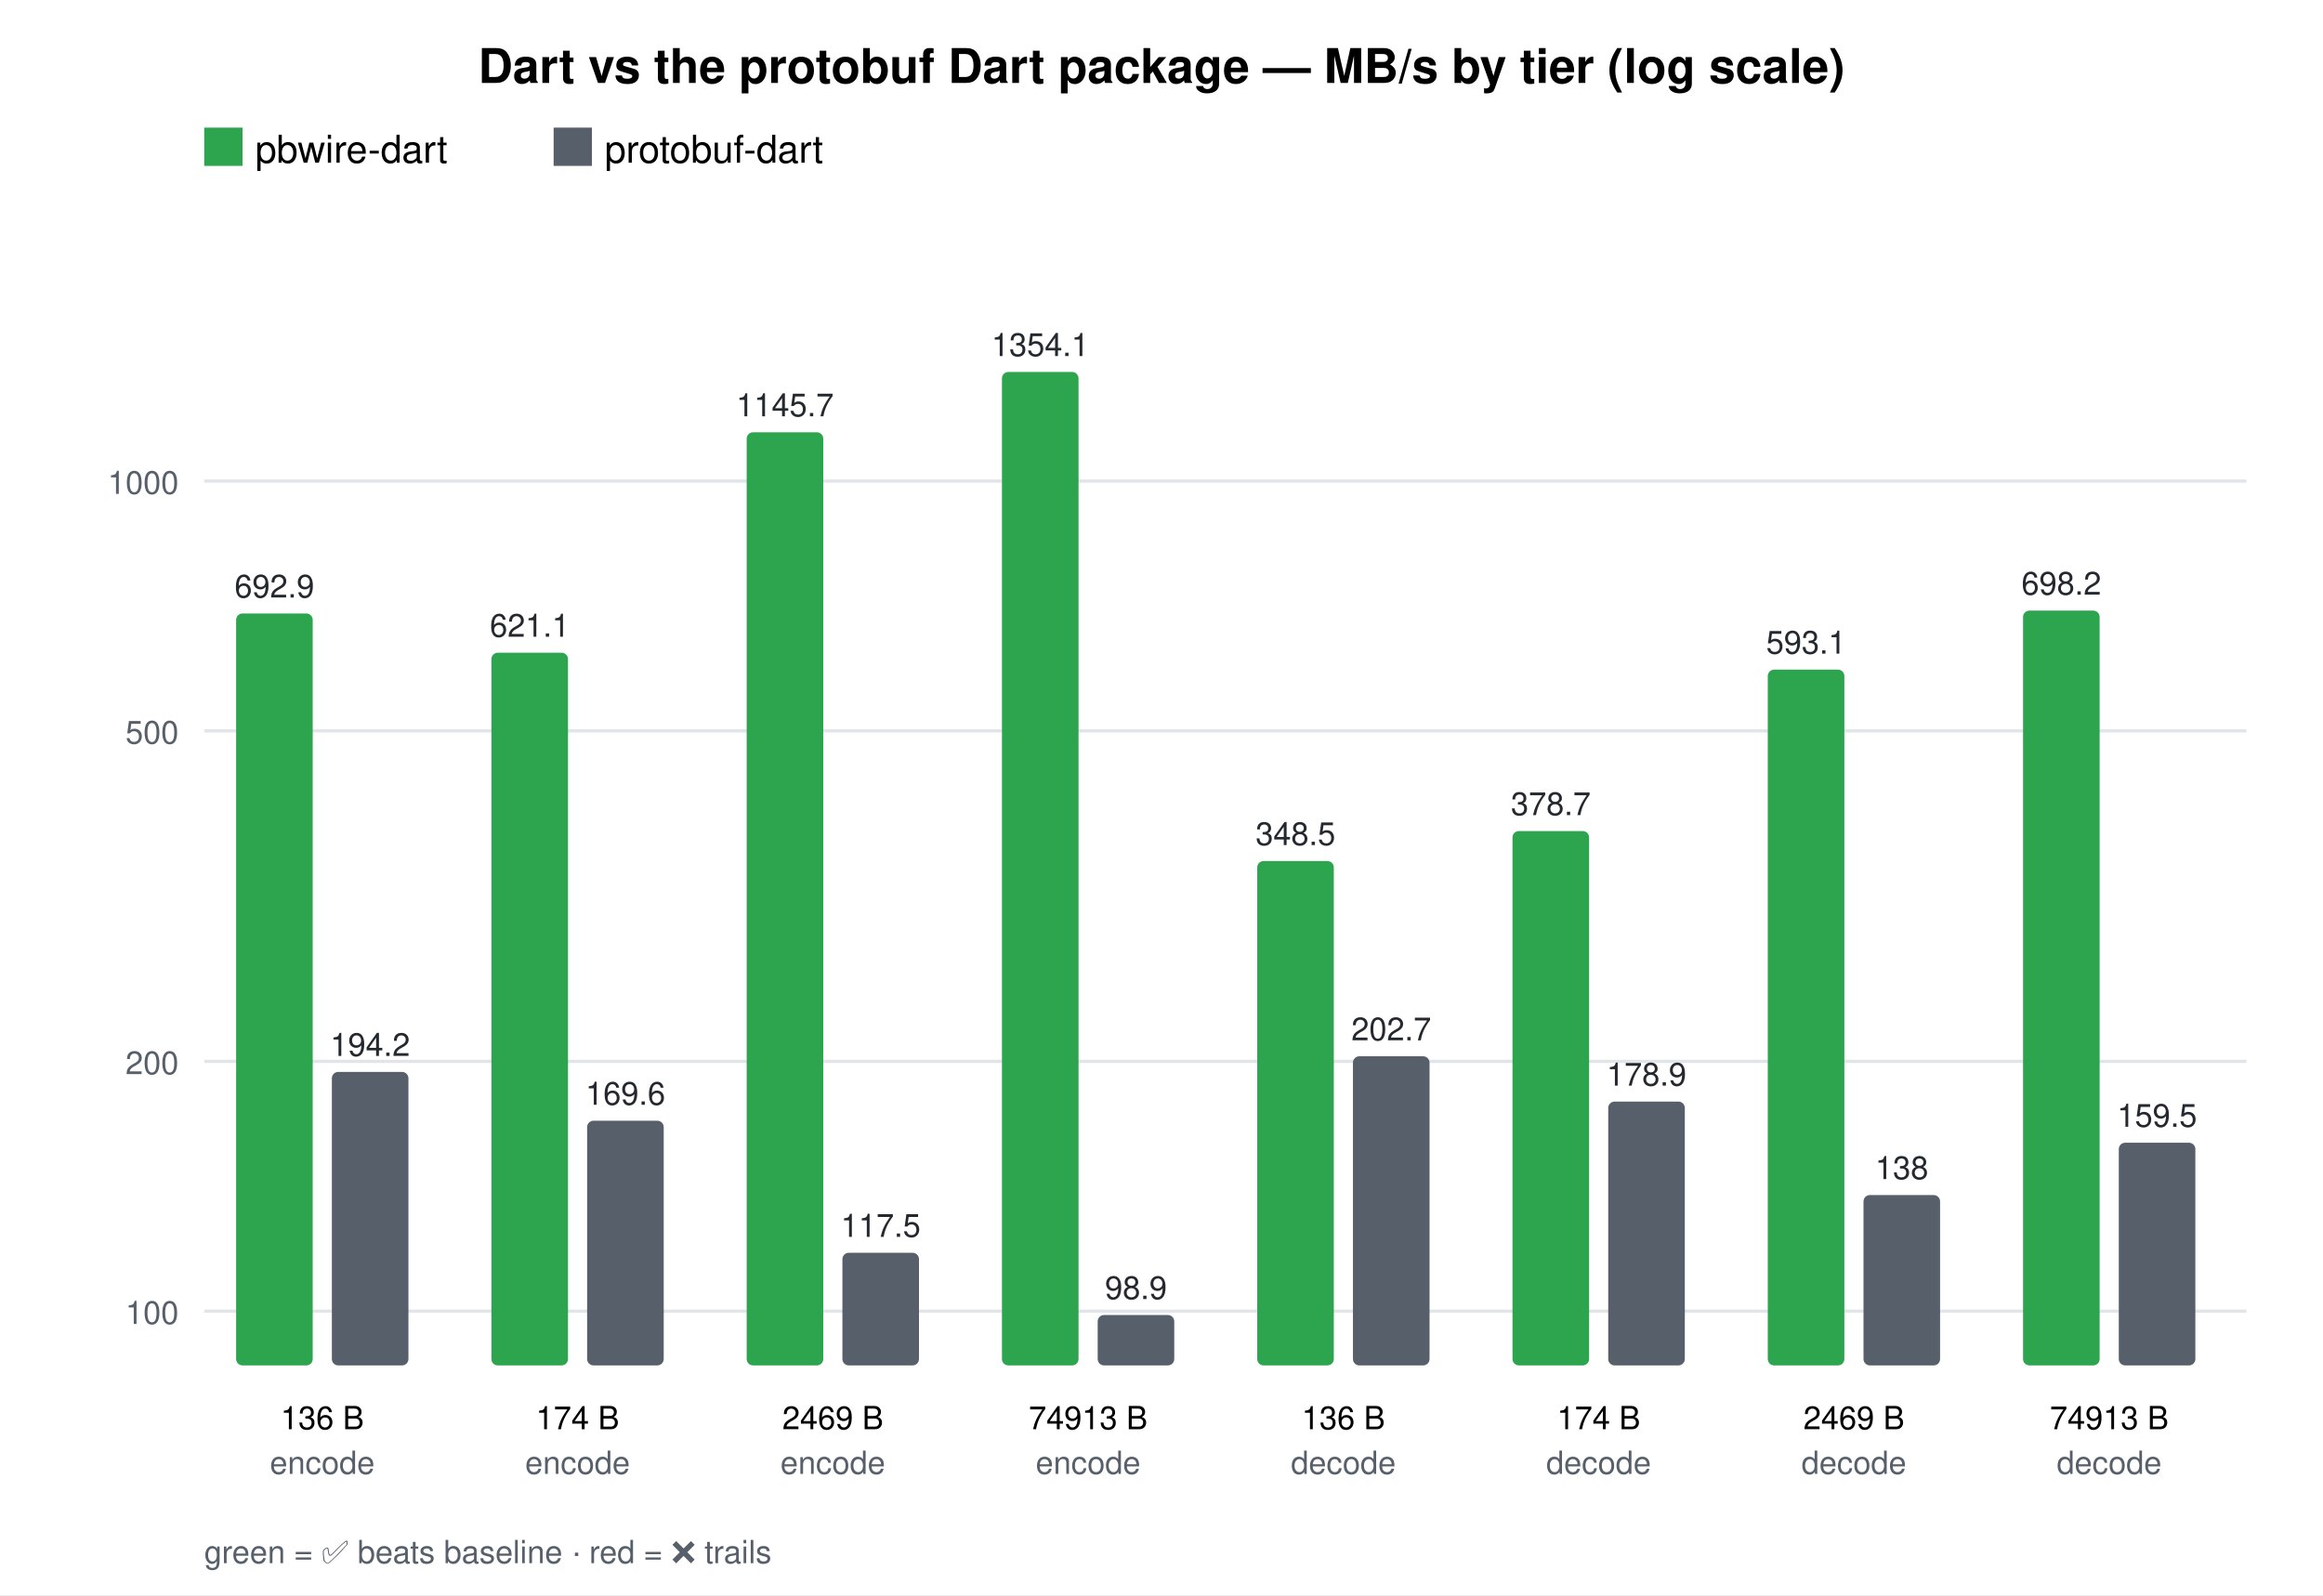
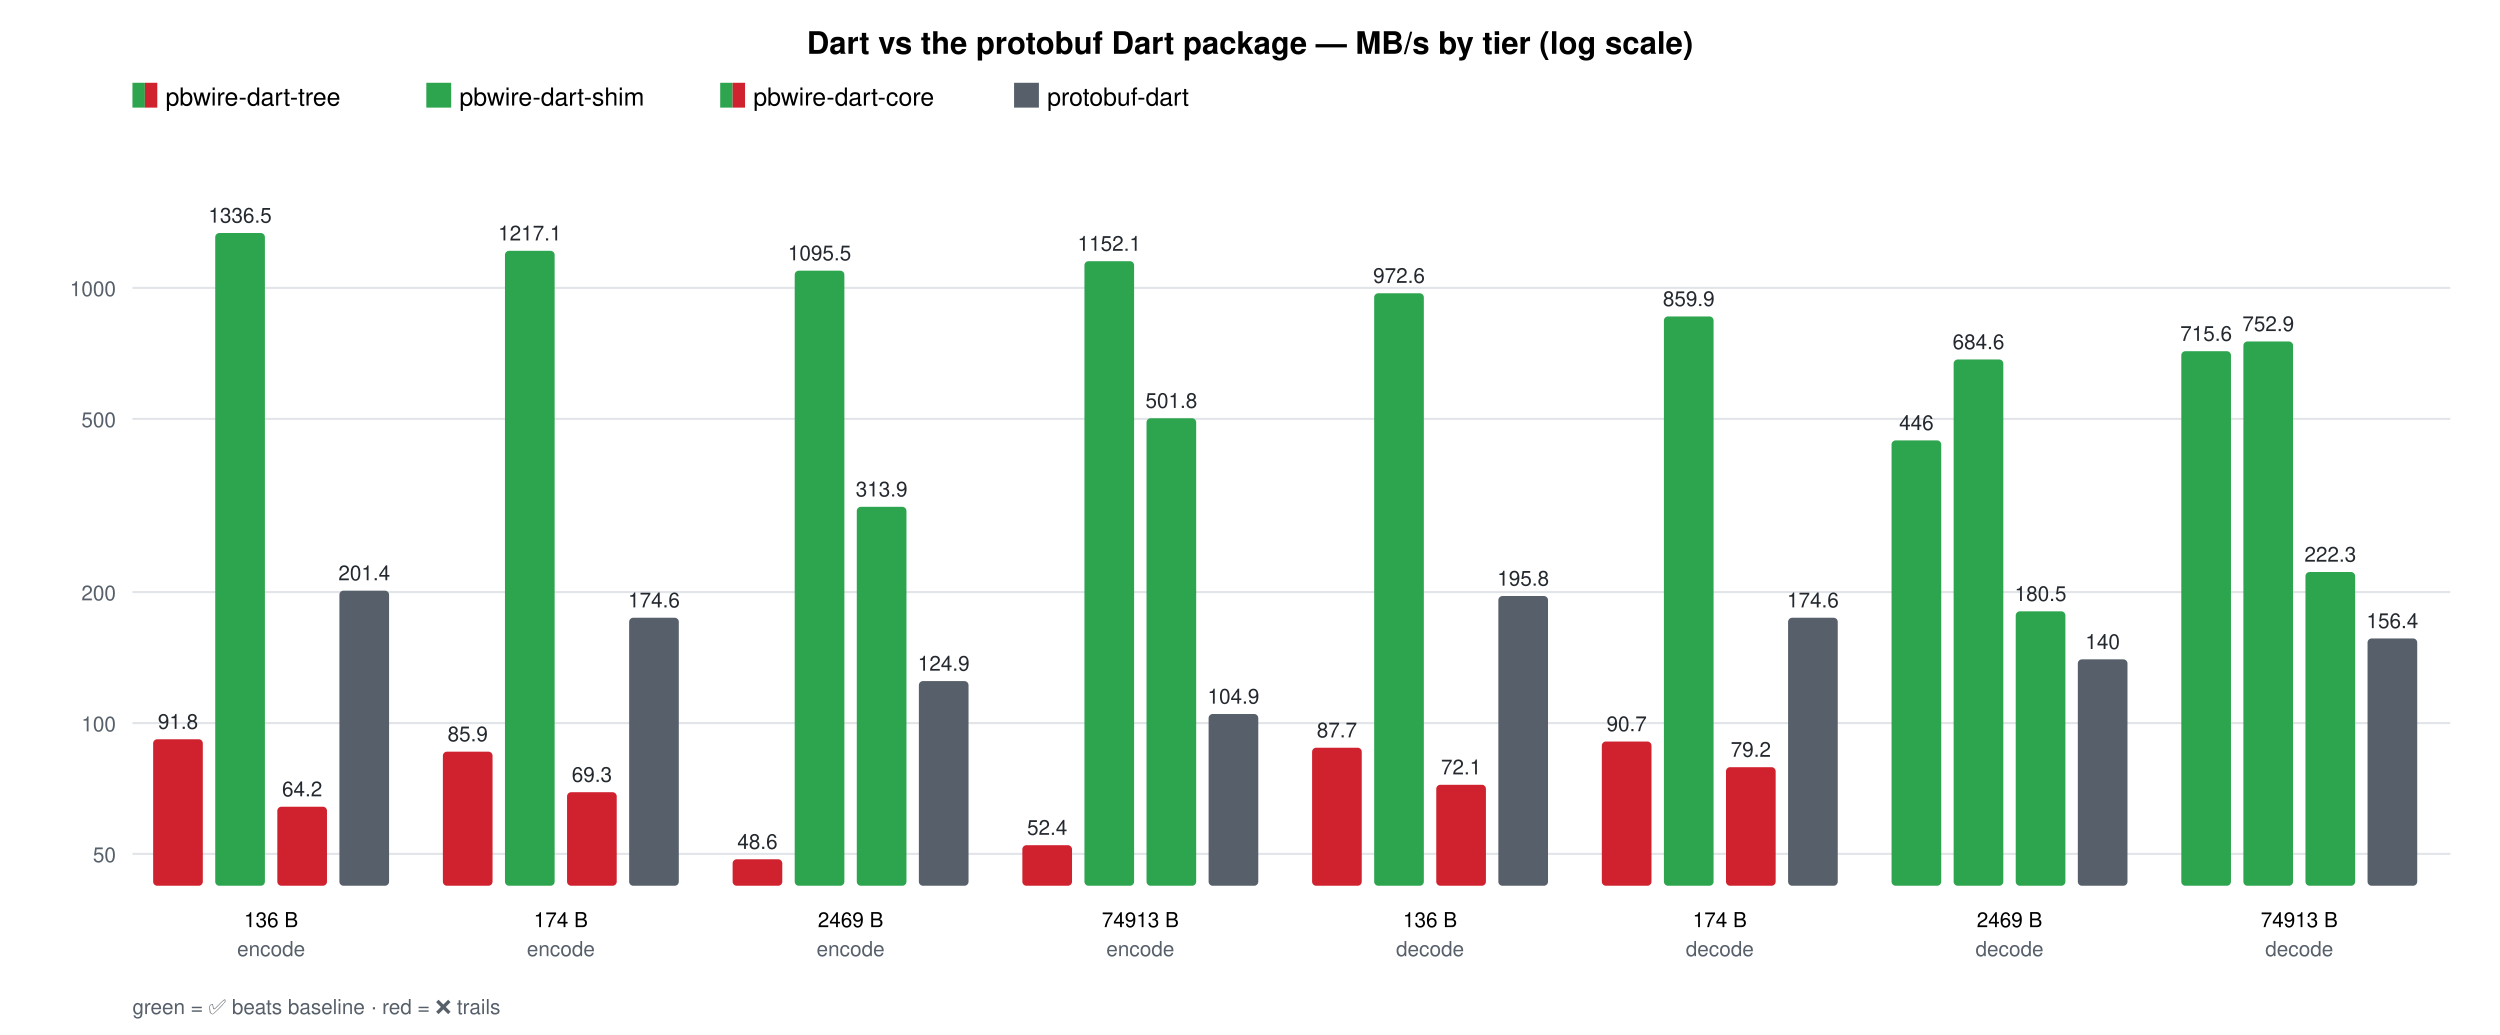
- <svg xmlns="http://www.w3.org/2000/svg" width="728" height="500" font-family="Helvetica, Arial, sans-serif">
-   <rect width="728" height="500" fill="#ffffff" />
-   <text x="364.0" y="26" text-anchor="middle" font-size="15" font-weight="bold">Dart vs the protobuf Dart package — MB/s by tier (log scale)</text>
-   <rect x="64" y="40" width="12" height="12" fill="#2da44e" />
-   <text x="80" y="51" font-size="12">pbwire-dart</text>
-   <rect x="173.5" y="40" width="12" height="12" fill="#57606a" />
-   <text x="189.5" y="51" font-size="12">protobuf-dart</text>
-   <line x1="64" y1="411.0" x2="704" y2="411.0" stroke="#e1e4e8" />
-   <text x="56" y="415.0" text-anchor="end" font-size="10" fill="#57606a">100</text>
-   <line x1="64" y1="332.7" x2="704" y2="332.7" stroke="#e1e4e8" />
-   <text x="56" y="336.7" text-anchor="end" font-size="10" fill="#57606a">200</text>
-   <line x1="64" y1="229.1" x2="704" y2="229.1" stroke="#e1e4e8" />
-   <text x="56" y="233.1" text-anchor="end" font-size="10" fill="#57606a">500</text>
-   <line x1="64" y1="150.8" x2="704" y2="150.8" stroke="#e1e4e8" />
-   <text x="56" y="154.8" text-anchor="end" font-size="10" fill="#57606a">1000</text>
-   <text x="101.0" y="448" text-anchor="middle" font-size="10">136 B</text>
-   <text x="101.0" y="462" text-anchor="middle" font-size="10" fill="#57606a">encode</text>
-   <rect x="74.0" y="192.3" width="24" height="235.7" rx="2" fill="#2da44e" />
-   <text x="86.0" y="187.3" text-anchor="middle" font-size="10" fill="#24292f">692.9</text>
-   <rect x="104.0" y="336.0" width="24" height="92.0" rx="2" fill="#57606a" />
-   <text x="116.0" y="331.0" text-anchor="middle" font-size="10" fill="#24292f">194.2</text>
-   <text x="181.0" y="448" text-anchor="middle" font-size="10">174 B</text>
-   <text x="181.0" y="462" text-anchor="middle" font-size="10" fill="#57606a">encode</text>
-   <rect x="154.0" y="204.6" width="24" height="223.4" rx="2" fill="#2da44e" />
-   <text x="166.0" y="199.6" text-anchor="middle" font-size="10" fill="#24292f">621.1</text>
-   <rect x="184.0" y="351.3" width="24" height="76.7" rx="2" fill="#57606a" />
-   <text x="196.0" y="346.3" text-anchor="middle" font-size="10" fill="#24292f">169.6</text>
-   <text x="261.0" y="448" text-anchor="middle" font-size="10">2469 B</text>
-   <text x="261.0" y="462" text-anchor="middle" font-size="10" fill="#57606a">encode</text>
-   <rect x="234.0" y="135.5" width="24" height="292.5" rx="2" fill="#2da44e" />
-   <text x="246.0" y="130.5" text-anchor="middle" font-size="10" fill="#24292f">1145.7</text>
-   <rect x="264.0" y="392.7" width="24" height="35.3" rx="2" fill="#57606a" />
-   <text x="276.0" y="387.7" text-anchor="middle" font-size="10" fill="#24292f">117.5</text>
-   <text x="341.0" y="448" text-anchor="middle" font-size="10">74913 B</text>
-   <text x="341.0" y="462" text-anchor="middle" font-size="10" fill="#57606a">encode</text>
-   <rect x="314.0" y="116.6" width="24" height="311.4" rx="2" fill="#2da44e" />
-   <text x="326.0" y="111.6" text-anchor="middle" font-size="10" fill="#24292f">1354.1</text>
-   <rect x="344.0" y="412.2" width="24" height="15.8" rx="2" fill="#57606a" />
-   <text x="356.0" y="407.2" text-anchor="middle" font-size="10" fill="#24292f">98.9</text>
-   <text x="421.0" y="448" text-anchor="middle" font-size="10">136 B</text>
-   <text x="421.0" y="462" text-anchor="middle" font-size="10" fill="#57606a">decode</text>
-   <rect x="394.0" y="269.9" width="24" height="158.1" rx="2" fill="#2da44e" />
-   <text x="406.0" y="264.9" text-anchor="middle" font-size="10" fill="#24292f">348.5</text>
-   <rect x="424.0" y="331.1" width="24" height="96.9" rx="2" fill="#57606a" />
-   <text x="436.0" y="326.1" text-anchor="middle" font-size="10" fill="#24292f">202.7</text>
-   <text x="501.0" y="448" text-anchor="middle" font-size="10">174 B</text>
-   <text x="501.0" y="462" text-anchor="middle" font-size="10" fill="#57606a">decode</text>
-   <rect x="474.0" y="260.5" width="24" height="167.5" rx="2" fill="#2da44e" />
-   <text x="486.0" y="255.5" text-anchor="middle" font-size="10" fill="#24292f">378.7</text>
-   <rect x="504.0" y="345.3" width="24" height="82.7" rx="2" fill="#57606a" />
-   <text x="516.0" y="340.3" text-anchor="middle" font-size="10" fill="#24292f">178.9</text>
-   <text x="581.0" y="448" text-anchor="middle" font-size="10">2469 B</text>
-   <text x="581.0" y="462" text-anchor="middle" font-size="10" fill="#57606a">decode</text>
-   <rect x="554.0" y="209.9" width="24" height="218.1" rx="2" fill="#2da44e" />
-   <text x="566.0" y="204.9" text-anchor="middle" font-size="10" fill="#24292f">593.1</text>
-   <rect x="584.0" y="374.6" width="24" height="53.4" rx="2" fill="#57606a" />
-   <text x="596.0" y="369.6" text-anchor="middle" font-size="10" fill="#24292f">138</text>
-   <text x="661.0" y="448" text-anchor="middle" font-size="10">74913 B</text>
-   <text x="661.0" y="462" text-anchor="middle" font-size="10" fill="#57606a">decode</text>
-   <rect x="634.0" y="191.4" width="24" height="236.6" rx="2" fill="#2da44e" />
-   <text x="646.0" y="186.4" text-anchor="middle" font-size="10" fill="#24292f">698.2</text>
-   <rect x="664.0" y="358.2" width="24" height="69.8" rx="2" fill="#57606a" />
-   <text x="676.0" y="353.2" text-anchor="middle" font-size="10" fill="#24292f">159.5</text>
+ <svg xmlns="http://www.w3.org/2000/svg" width="1208" height="500" font-family="Helvetica, Arial, sans-serif">
+   <rect width="1208" height="500" fill="#ffffff" />
+   <text x="604.0" y="26" text-anchor="middle" font-size="15" font-weight="bold">Dart vs the protobuf Dart package — MB/s by tier (log scale)</text>
+   <rect x="64" y="40" width="6" height="12" fill="#2da44e" />
+   <rect x="70" y="40" width="6" height="12" fill="#cf222e" />
+   <text x="80" y="51" font-size="12">pbwire-dart-tree</text>
+   <rect x="206.0" y="40" width="12" height="12" fill="#2da44e" />
+   <text x="222.0" y="51" font-size="12">pbwire-dart-shim</text>
+   <rect x="348.0" y="40" width="6" height="12" fill="#2da44e" />
+   <rect x="354.0" y="40" width="6" height="12" fill="#cf222e" />
+   <text x="364.0" y="51" font-size="12">pbwire-dart-core</text>
+   <rect x="490.0" y="40" width="12" height="12" fill="#57606a" />
+   <text x="506.0" y="51" font-size="12">protobuf-dart</text>
+   <line x1="64" y1="412.6" x2="1184" y2="412.6" stroke="#e1e4e8" />
+   <text x="56" y="416.6" text-anchor="end" font-size="10" fill="#57606a">50</text>
+   <line x1="64" y1="349.4" x2="1184" y2="349.4" stroke="#e1e4e8" />
+   <text x="56" y="353.4" text-anchor="end" font-size="10" fill="#57606a">100</text>
+   <line x1="64" y1="286.1" x2="1184" y2="286.1" stroke="#e1e4e8" />
+   <text x="56" y="290.1" text-anchor="end" font-size="10" fill="#57606a">200</text>
+   <line x1="64" y1="202.4" x2="1184" y2="202.4" stroke="#e1e4e8" />
+   <text x="56" y="206.4" text-anchor="end" font-size="10" fill="#57606a">500</text>
+   <line x1="64" y1="139.1" x2="1184" y2="139.1" stroke="#e1e4e8" />
+   <text x="56" y="143.1" text-anchor="end" font-size="10" fill="#57606a">1000</text>
+   <text x="131.0" y="448" text-anchor="middle" font-size="10">136 B</text>
+   <text x="131.0" y="462" text-anchor="middle" font-size="10" fill="#57606a">encode</text>
+   <rect x="74.0" y="357.2" width="24" height="70.8" rx="2" fill="#cf222e" />
+   <text x="86.0" y="352.2" text-anchor="middle" font-size="10" fill="#24292f">91.8</text>
+   <rect x="104.0" y="112.6" width="24" height="315.4" rx="2" fill="#2da44e" />
+   <text x="116.0" y="107.6" text-anchor="middle" font-size="10" fill="#24292f">1336.5</text>
+   <rect x="134.0" y="389.8" width="24" height="38.2" rx="2" fill="#cf222e" />
+   <text x="146.0" y="384.8" text-anchor="middle" font-size="10" fill="#24292f">64.2</text>
+   <rect x="164.0" y="285.4" width="24" height="142.6" rx="2" fill="#57606a" />
+   <text x="176.0" y="280.4" text-anchor="middle" font-size="10" fill="#24292f">201.4</text>
+   <text x="271.0" y="448" text-anchor="middle" font-size="10">174 B</text>
+   <text x="271.0" y="462" text-anchor="middle" font-size="10" fill="#57606a">encode</text>
+   <rect x="214.0" y="363.2" width="24" height="64.8" rx="2" fill="#cf222e" />
+   <text x="226.0" y="358.2" text-anchor="middle" font-size="10" fill="#24292f">85.9</text>
+   <rect x="244.0" y="121.2" width="24" height="306.8" rx="2" fill="#2da44e" />
+   <text x="256.0" y="116.2" text-anchor="middle" font-size="10" fill="#24292f">1217.1</text>
+   <rect x="274.0" y="382.8" width="24" height="45.2" rx="2" fill="#cf222e" />
+   <text x="286.0" y="377.8" text-anchor="middle" font-size="10" fill="#24292f">69.3</text>
+   <rect x="304.0" y="298.5" width="24" height="129.5" rx="2" fill="#57606a" />
+   <text x="316.0" y="293.5" text-anchor="middle" font-size="10" fill="#24292f">174.6</text>
+   <text x="411.0" y="448" text-anchor="middle" font-size="10">2469 B</text>
+   <text x="411.0" y="462" text-anchor="middle" font-size="10" fill="#57606a">encode</text>
+   <rect x="354.0" y="415.2" width="24" height="12.8" rx="2" fill="#cf222e" />
+   <text x="366.0" y="410.2" text-anchor="middle" font-size="10" fill="#24292f">48.6</text>
+   <rect x="384.0" y="130.8" width="24" height="297.2" rx="2" fill="#2da44e" />
+   <text x="396.0" y="125.8" text-anchor="middle" font-size="10" fill="#24292f">1095.5</text>
+   <rect x="414.0" y="244.9" width="24" height="183.1" rx="2" fill="#2da44e" />
+   <text x="426.0" y="239.9" text-anchor="middle" font-size="10" fill="#24292f">313.9</text>
+   <rect x="444.0" y="329.1" width="24" height="98.9" rx="2" fill="#57606a" />
+   <text x="456.0" y="324.1" text-anchor="middle" font-size="10" fill="#24292f">124.9</text>
+   <text x="551.0" y="448" text-anchor="middle" font-size="10">74913 B</text>
+   <text x="551.0" y="462" text-anchor="middle" font-size="10" fill="#57606a">encode</text>
+   <rect x="494.0" y="408.4" width="24" height="19.6" rx="2" fill="#cf222e" />
+   <text x="506.0" y="403.4" text-anchor="middle" font-size="10" fill="#24292f">52.4</text>
+   <rect x="524.0" y="126.2" width="24" height="301.8" rx="2" fill="#2da44e" />
+   <text x="536.0" y="121.2" text-anchor="middle" font-size="10" fill="#24292f">1152.1</text>
+   <rect x="554.0" y="202.1" width="24" height="225.9" rx="2" fill="#2da44e" />
+   <text x="566.0" y="197.1" text-anchor="middle" font-size="10" fill="#24292f">501.8</text>
+   <rect x="584.0" y="345.0" width="24" height="83.0" rx="2" fill="#57606a" />
+   <text x="596.0" y="340.0" text-anchor="middle" font-size="10" fill="#24292f">104.9</text>
+   <text x="691.0" y="448" text-anchor="middle" font-size="10">136 B</text>
+   <text x="691.0" y="462" text-anchor="middle" font-size="10" fill="#57606a">decode</text>
+   <rect x="634.0" y="361.3" width="24" height="66.7" rx="2" fill="#cf222e" />
+   <text x="646.0" y="356.3" text-anchor="middle" font-size="10" fill="#24292f">87.7</text>
+   <rect x="664.0" y="141.7" width="24" height="286.3" rx="2" fill="#2da44e" />
+   <text x="676.0" y="136.7" text-anchor="middle" font-size="10" fill="#24292f">972.6</text>
+   <rect x="694.0" y="379.2" width="24" height="48.8" rx="2" fill="#cf222e" />
+   <text x="706.0" y="374.2" text-anchor="middle" font-size="10" fill="#24292f">72.1</text>
+   <rect x="724.0" y="288.0" width="24" height="140.0" rx="2" fill="#57606a" />
+   <text x="736.0" y="283.0" text-anchor="middle" font-size="10" fill="#24292f">195.8</text>
+   <text x="831.0" y="448" text-anchor="middle" font-size="10">174 B</text>
+   <text x="831.0" y="462" text-anchor="middle" font-size="10" fill="#57606a">decode</text>
+   <rect x="774.0" y="358.3" width="24" height="69.7" rx="2" fill="#cf222e" />
+   <text x="786.0" y="353.3" text-anchor="middle" font-size="10" fill="#24292f">90.7</text>
+   <rect x="804.0" y="152.9" width="24" height="275.1" rx="2" fill="#2da44e" />
+   <text x="816.0" y="147.9" text-anchor="middle" font-size="10" fill="#24292f">859.9</text>
+   <rect x="834.0" y="370.7" width="24" height="57.3" rx="2" fill="#cf222e" />
+   <text x="846.0" y="365.7" text-anchor="middle" font-size="10" fill="#24292f">79.2</text>
+   <rect x="864.0" y="298.5" width="24" height="129.5" rx="2" fill="#57606a" />
+   <text x="876.0" y="293.5" text-anchor="middle" font-size="10" fill="#24292f">174.6</text>
+   <text x="971.0" y="448" text-anchor="middle" font-size="10">2469 B</text>
+   <text x="971.0" y="462" text-anchor="middle" font-size="10" fill="#57606a">decode</text>
+   <rect x="914.0" y="212.8" width="24" height="215.2" rx="2" fill="#2da44e" />
+   <text x="926.0" y="207.8" text-anchor="middle" font-size="10" fill="#24292f">446</text>
+   <rect x="944.0" y="173.7" width="24" height="254.3" rx="2" fill="#2da44e" />
+   <text x="956.0" y="168.7" text-anchor="middle" font-size="10" fill="#24292f">684.6</text>
+   <rect x="974.0" y="295.4" width="24" height="132.6" rx="2" fill="#2da44e" />
+   <text x="986.0" y="290.4" text-anchor="middle" font-size="10" fill="#24292f">180.5</text>
+   <rect x="1004.0" y="318.6" width="24" height="109.4" rx="2" fill="#57606a" />
+   <text x="1016.0" y="313.6" text-anchor="middle" font-size="10" fill="#24292f">140</text>
+   <text x="1111.0" y="448" text-anchor="middle" font-size="10">74913 B</text>
+   <text x="1111.0" y="462" text-anchor="middle" font-size="10" fill="#57606a">decode</text>
+   <rect x="1054.0" y="169.7" width="24" height="258.3" rx="2" fill="#2da44e" />
+   <text x="1066.0" y="164.7" text-anchor="middle" font-size="10" fill="#24292f">715.6</text>
+   <rect x="1084.0" y="165.0" width="24" height="263.0" rx="2" fill="#2da44e" />
+   <text x="1096.0" y="160.0" text-anchor="middle" font-size="10" fill="#24292f">752.9</text>
+   <rect x="1114.0" y="276.4" width="24" height="151.6" rx="2" fill="#2da44e" />
+   <text x="1126.0" y="271.4" text-anchor="middle" font-size="10" fill="#24292f">222.3</text>
+   <rect x="1144.0" y="308.5" width="24" height="119.5" rx="2" fill="#57606a" />
+   <text x="1156.0" y="303.5" text-anchor="middle" font-size="10" fill="#24292f">156.4</text>
  <text x="64" y="490" font-size="10" fill="#57606a">green = ✅ beats baseline · red = ❌ trails</text>
</svg>
